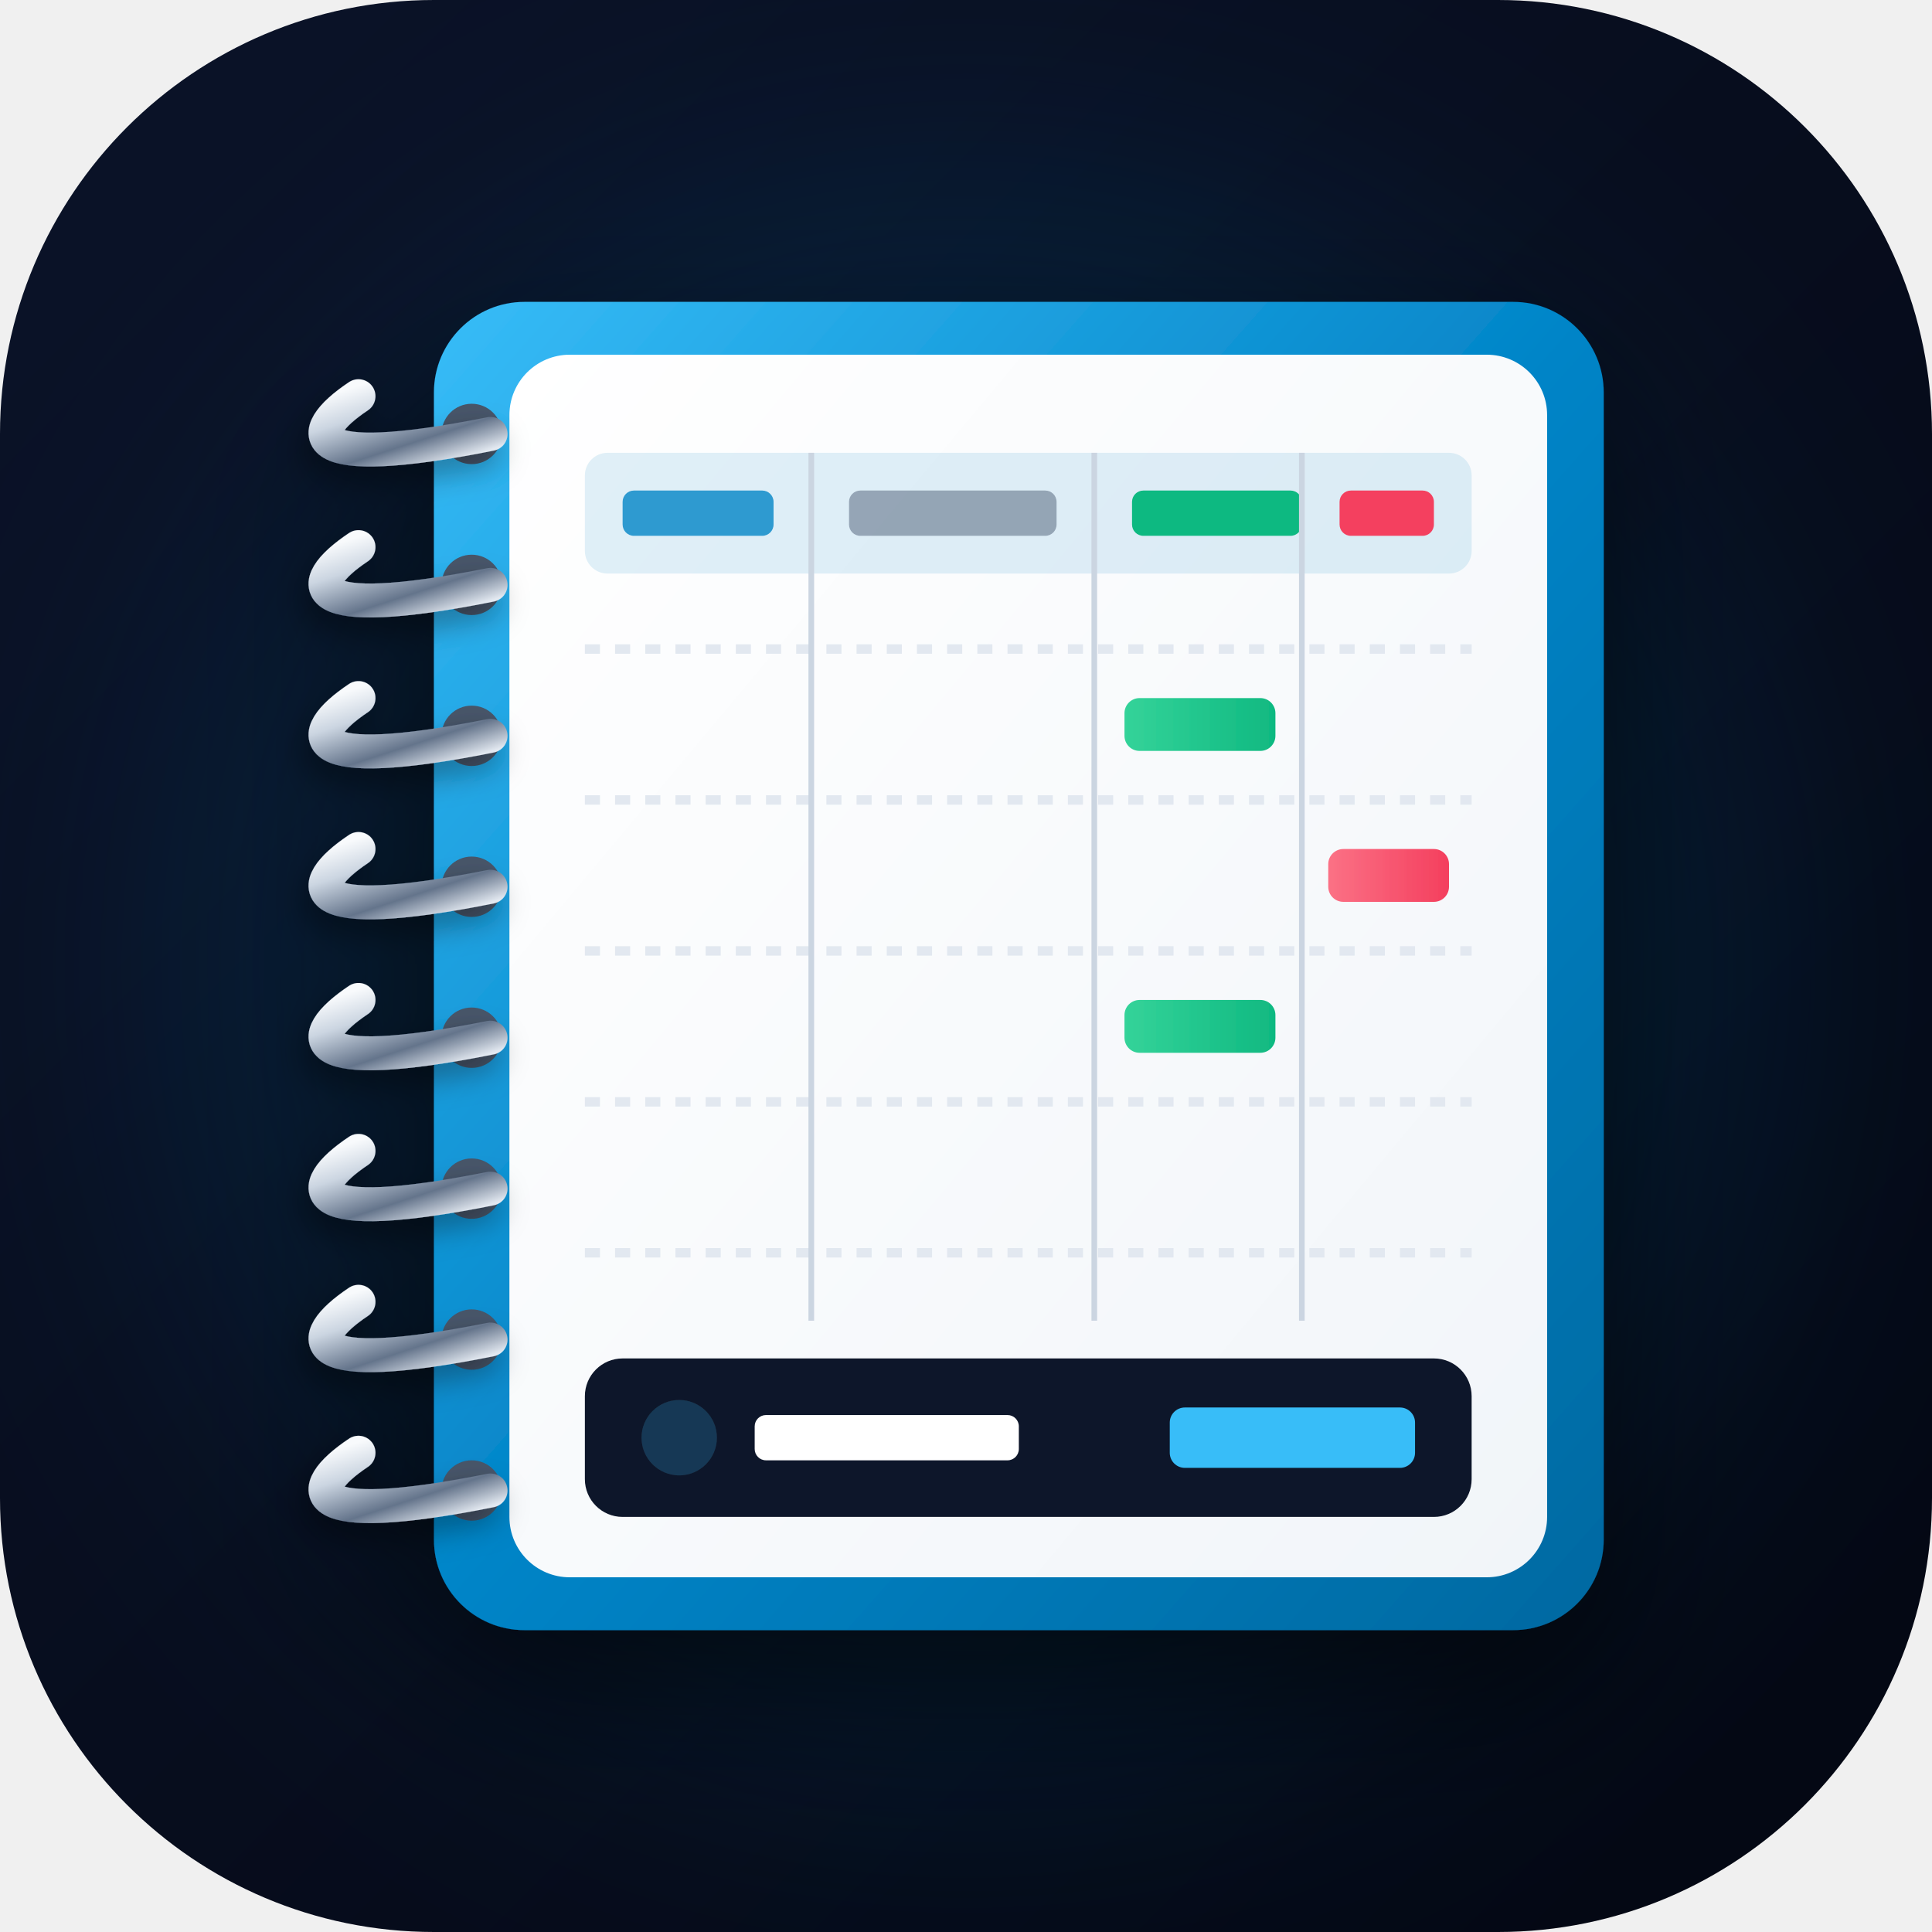
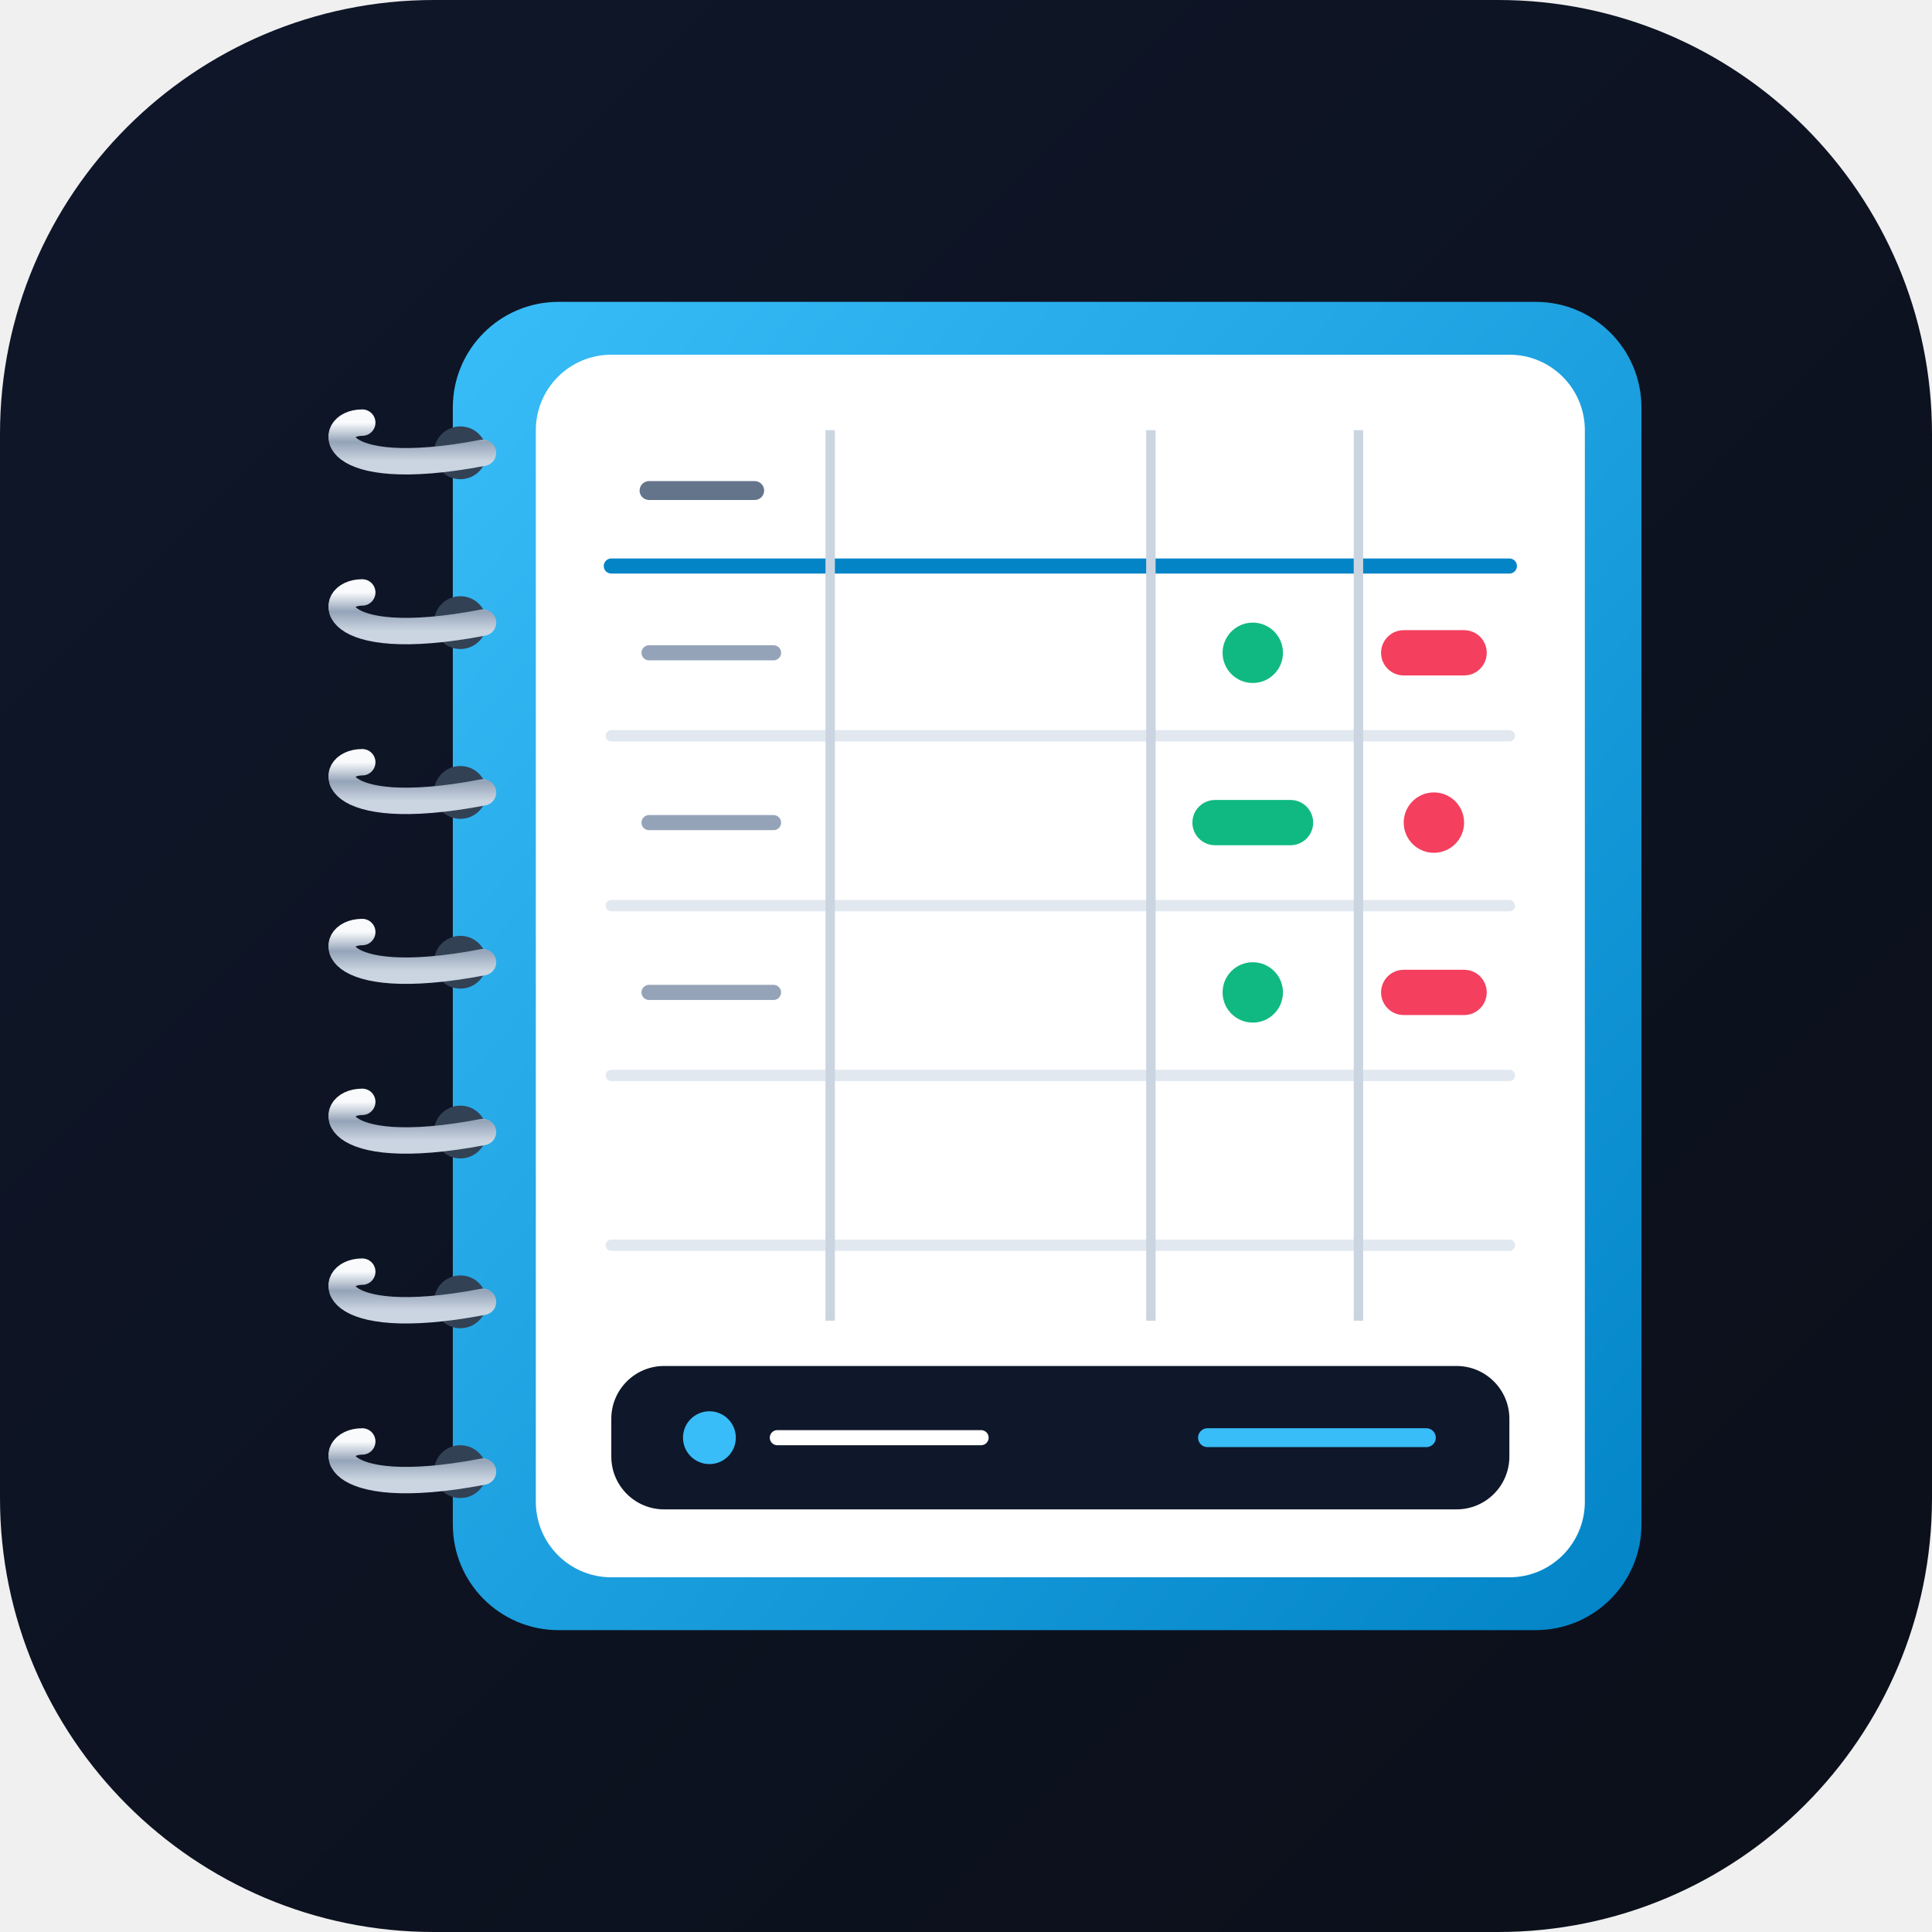
<svg xmlns="http://www.w3.org/2000/svg" viewBox="0 0 512 512" width="100%" height="100%">
  <defs>
-     <linearGradient id="bg-grad" x1="0%" y1="0%" x2="100%" y2="100%">
-       <stop offset="0%" stop-color="#0b1329" />
-       <stop offset="100%" stop-color="#030712" />
+     <linearGradient id="bg" x1="0%" y1="0%" x2="100%" y2="100%">
+       <stop offset="0%" stop-color="#0f172a" />
+       <stop offset="100%" stop-color="#0b0f19" />
    </linearGradient>
-     <linearGradient id="cover-grad" x1="0%" y1="0%" x2="100%" y2="100%">
+     <linearGradient id="cover" x1="0%" y1="0%" x2="100%" y2="100%">
      <stop offset="0%" stop-color="#38bdf8" />
-       <stop offset="50%" stop-color="#0284c7" />
-       <stop offset="100%" stop-color="#0369a1" />
+       <stop offset="100%" stop-color="#0284c7" />
    </linearGradient>
-     <linearGradient id="paper-grad" x1="0%" y1="0%" x2="100%" y2="100%">
-       <stop offset="0%" stop-color="#ffffff" />
-       <stop offset="100%" stop-color="#f1f5f9" />
+     <linearGradient id="metal" x1="0%" y1="0%" x2="0%" y2="100%">
+       <stop offset="0%" stop-color="#f8fafc" />
+       <stop offset="50%" stop-color="#94a3b8" />
+       <stop offset="100%" stop-color="#cbd5e1" />
    </linearGradient>
-     <linearGradient id="metal-grad" x1="0%" y1="0%" x2="100%" y2="100%">
-       <stop offset="0%" stop-color="#f8fafc" />
-       <stop offset="30%" stop-color="#cbd5e1" />
-       <stop offset="70%" stop-color="#64748b" />
-       <stop offset="100%" stop-color="#e2e8f0" />
-     </linearGradient>
-     <linearGradient id="income-grad" x1="0%" y1="0%" x2="100%" y2="0%">
-       <stop offset="0%" stop-color="#34d399" />
-       <stop offset="100%" stop-color="#10b981" />
-     </linearGradient>
-     <linearGradient id="expense-grad" x1="0%" y1="0%" x2="100%" y2="0%">
-       <stop offset="0%" stop-color="#fb7185" />
-       <stop offset="100%" stop-color="#f43f5e" />
-     </linearGradient>
-     <filter id="shadow" x="-20%" y="-20%" width="140%" height="140%">
-       <feDropShadow dx="0" dy="16" stdDeviation="20" flood-color="#000000" flood-opacity="0.6" />
-     </filter>
-     <filter id="ring-shadow" x="-30%" y="-30%" width="160%" height="160%">
-       <feDropShadow dx="-2" dy="4" stdDeviation="4" flood-color="#000000" flood-opacity="0.35" />
-     </filter>
  </defs>
-   <rect width="512" height="512" rx="115" fill="url(#bg-grad)" />
-   <circle cx="256" cy="256" r="210" fill="#0284c7" opacity="0.15" filter="blur(40px)" />
-   <g filter="url(#shadow)">
-     <rect x="115" y="80" width="310" height="352" rx="24" fill="url(#cover-grad)" />
-     <rect x="135" y="94" width="275" height="324" rx="16" fill="url(#paper-grad)" />
-     <rect x="155" y="120" width="235" height="32" rx="6" fill="rgba(2, 132, 199, 0.12)" />
-     <rect x="165" y="130" width="40" height="12" rx="3" fill="#0284c7" opacity="0.8" />
-     <rect x="225" y="130" width="55" height="12" rx="3" fill="#64748b" opacity="0.6" />
-     <rect x="300" y="130" width="45" height="12" rx="3" fill="#10b981" />
-     <rect x="355" y="130" width="25" height="12" rx="3" fill="#f43f5e" />
-     <line x1="155" y1="172" x2="390" y2="172" stroke="#e2e8f0" stroke-width="2.5" stroke-dasharray="4 4" />
-     <line x1="155" y1="212" x2="390" y2="212" stroke="#e2e8f0" stroke-width="2.5" stroke-dasharray="4 4" />
-     <line x1="155" y1="252" x2="390" y2="252" stroke="#e2e8f0" stroke-width="2.5" stroke-dasharray="4 4" />
-     <line x1="155" y1="292" x2="390" y2="292" stroke="#e2e8f0" stroke-width="2.5" stroke-dasharray="4 4" />
-     <line x1="155" y1="332" x2="390" y2="332" stroke="#e2e8f0" stroke-width="2.5" stroke-dasharray="4 4" />
-     <line x1="215" y1="120" x2="215" y2="350" stroke="#cbd5e1" stroke-width="1.5" />
-     <line x1="290" y1="120" x2="290" y2="350" stroke="#cbd5e1" stroke-width="1.5" />
-     <line x1="345" y1="120" x2="345" y2="350" stroke="#cbd5e1" stroke-width="1.5" />
-     <rect x="298" y="185" width="40" height="14" rx="4" fill="url(#income-grad)" />
-     <rect x="352" y="225" width="32" height="14" rx="4" fill="url(#expense-grad)" />
-     <rect x="298" y="265" width="40" height="14" rx="4" fill="url(#income-grad)" />
-     <rect x="155" y="360" width="235" height="42" rx="10" fill="#0f172a" />
-     <circle cx="180" cy="381" r="10" fill="#38bdf8" opacity="0.2" />
-     <rect x="200" y="375" width="70" height="12" rx="3" fill="#ffffff" />
-     <rect x="310" y="373" width="65" height="16" rx="4" fill="#38bdf8" />
-     <circle cx="125" cy="115" r="8" fill="#475569" />
-     <circle cx="125" cy="155" r="8" fill="#475569" />
-     <circle cx="125" cy="195" r="8" fill="#475569" />
-     <circle cx="125" cy="235" r="8" fill="#475569" />
-     <circle cx="125" cy="275" r="8" fill="#475569" />
-     <circle cx="125" cy="315" r="8" fill="#475569" />
-     <circle cx="125" cy="355" r="8" fill="#475569" />
-     <circle cx="125" cy="395" r="8" fill="#475569" />
-     <g filter="url(#ring-shadow)">
-       <path d="M 95 105 C 80 115, 80 125, 130 115" fill="none" stroke="url(#metal-grad)" stroke-width="9" stroke-linecap="round" />
-       <path d="M 95 145 C 80 155, 80 165, 130 155" fill="none" stroke="url(#metal-grad)" stroke-width="9" stroke-linecap="round" />
-       <path d="M 95 185 C 80 195, 80 205, 130 195" fill="none" stroke="url(#metal-grad)" stroke-width="9" stroke-linecap="round" />
-       <path d="M 95 225 C 80 235, 80 245, 130 235" fill="none" stroke="url(#metal-grad)" stroke-width="9" stroke-linecap="round" />
-       <path d="M 95 265 C 80 275, 80 285, 130 275" fill="none" stroke="url(#metal-grad)" stroke-width="9" stroke-linecap="round" />
-       <path d="M 95 305 C 80 315, 80 325, 130 315" fill="none" stroke="url(#metal-grad)" stroke-width="9" stroke-linecap="round" />
-       <path d="M 95 345 C 80 355, 80 365, 130 355" fill="none" stroke="url(#metal-grad)" stroke-width="9" stroke-linecap="round" />
-       <path d="M 95 385 C 80 395, 80 405, 130 395" fill="none" stroke="url(#metal-grad)" stroke-width="9" stroke-linecap="round" />
-     </g>
+   <rect width="512" height="512" rx="115" fill="url(#bg)" />
+   <g transform="translate(10, 0)">
+     <rect x="110" y="80" width="315" height="352" rx="28" fill="url(#cover)" />
+     <rect x="132" y="94" width="278" height="324" rx="20" fill="#ffffff" />
+     <line x1="152" y1="150" x2="390" y2="150" stroke="#0284c7" stroke-width="4" stroke-linecap="round" />
+     <line x1="152" y1="195" x2="390" y2="195" stroke="#e2e8f0" stroke-width="3" stroke-linecap="round" />
+     <line x1="152" y1="240" x2="390" y2="240" stroke="#e2e8f0" stroke-width="3" stroke-linecap="round" />
+     <line x1="152" y1="285" x2="390" y2="285" stroke="#e2e8f0" stroke-width="3" stroke-linecap="round" />
+     <line x1="152" y1="330" x2="390" y2="330" stroke="#e2e8f0" stroke-width="3" stroke-linecap="round" />
+     <line x1="210" y1="114" x2="210" y2="350" stroke="#cbd5e1" stroke-width="2.5" />
+     <line x1="295" y1="114" x2="295" y2="350" stroke="#cbd5e1" stroke-width="2.5" />
+     <line x1="350" y1="114" x2="350" y2="350" stroke="#cbd5e1" stroke-width="2.5" />
+     <line x1="162" y1="130" x2="190" y2="130" stroke="#64748b" stroke-width="5" stroke-linecap="round" />
+     <line x1="162" y1="173" x2="195" y2="173" stroke="#94a3b8" stroke-width="4" stroke-linecap="round" />
+     <line x1="162" y1="218" x2="195" y2="218" stroke="#94a3b8" stroke-width="4" stroke-linecap="round" />
+     <line x1="162" y1="263" x2="195" y2="263" stroke="#94a3b8" stroke-width="4" stroke-linecap="round" />
+     <circle cx="322" cy="173" r="8" fill="#10b981" />
+     <circle cx="322" cy="263" r="8" fill="#10b981" />
+     <rect x="306" y="212" width="32" height="12" rx="6" fill="#10b981" />
+     <circle cx="370" cy="218" r="8" fill="#f43f5e" />
+     <rect x="356" y="167" width="28" height="12" rx="6" fill="#f43f5e" />
+     <rect x="356" y="257" width="28" height="12" rx="6" fill="#f43f5e" />
+     <rect x="152" y="362" width="238" height="38" rx="14" fill="#0f172a" />
+     <circle cx="178" cy="381" r="7" fill="#38bdf8" />
+     <line x1="196" y1="381" x2="250" y2="381" stroke="#ffffff" stroke-width="4" stroke-linecap="round" />
+     <line x1="310" y1="381" x2="368" y2="381" stroke="#38bdf8" stroke-width="5" stroke-linecap="round" />
+     <circle cx="112" cy="120" r="7" fill="#334155" />
+     <circle cx="112" cy="165" r="7" fill="#334155" />
+     <circle cx="112" cy="210" r="7" fill="#334155" />
+     <circle cx="112" cy="255" r="7" fill="#334155" />
+     <circle cx="112" cy="300" r="7" fill="#334155" />
+     <circle cx="112" cy="345" r="7" fill="#334155" />
+     <circle cx="112" cy="390" r="7" fill="#334155" />
+     <path d="M 86 112 C 76 112, 76 128, 118 120" fill="none" stroke="url(#metal)" stroke-width="7" stroke-linecap="round" />
+     <path d="M 86 157 C 76 157, 76 173, 118 165" fill="none" stroke="url(#metal)" stroke-width="7" stroke-linecap="round" />
+     <path d="M 86 202 C 76 202, 76 218, 118 210" fill="none" stroke="url(#metal)" stroke-width="7" stroke-linecap="round" />
+     <path d="M 86 247 C 76 247, 76 263, 118 255" fill="none" stroke="url(#metal)" stroke-width="7" stroke-linecap="round" />
+     <path d="M 86 292 C 76 292, 76 308, 118 300" fill="none" stroke="url(#metal)" stroke-width="7" stroke-linecap="round" />
+     <path d="M 86 337 C 76 337, 76 353, 118 345" fill="none" stroke="url(#metal)" stroke-width="7" stroke-linecap="round" />
+     <path d="M 86 382 C 76 382, 76 398, 118 390" fill="none" stroke="url(#metal)" stroke-width="7" stroke-linecap="round" />
  </g>
</svg>
